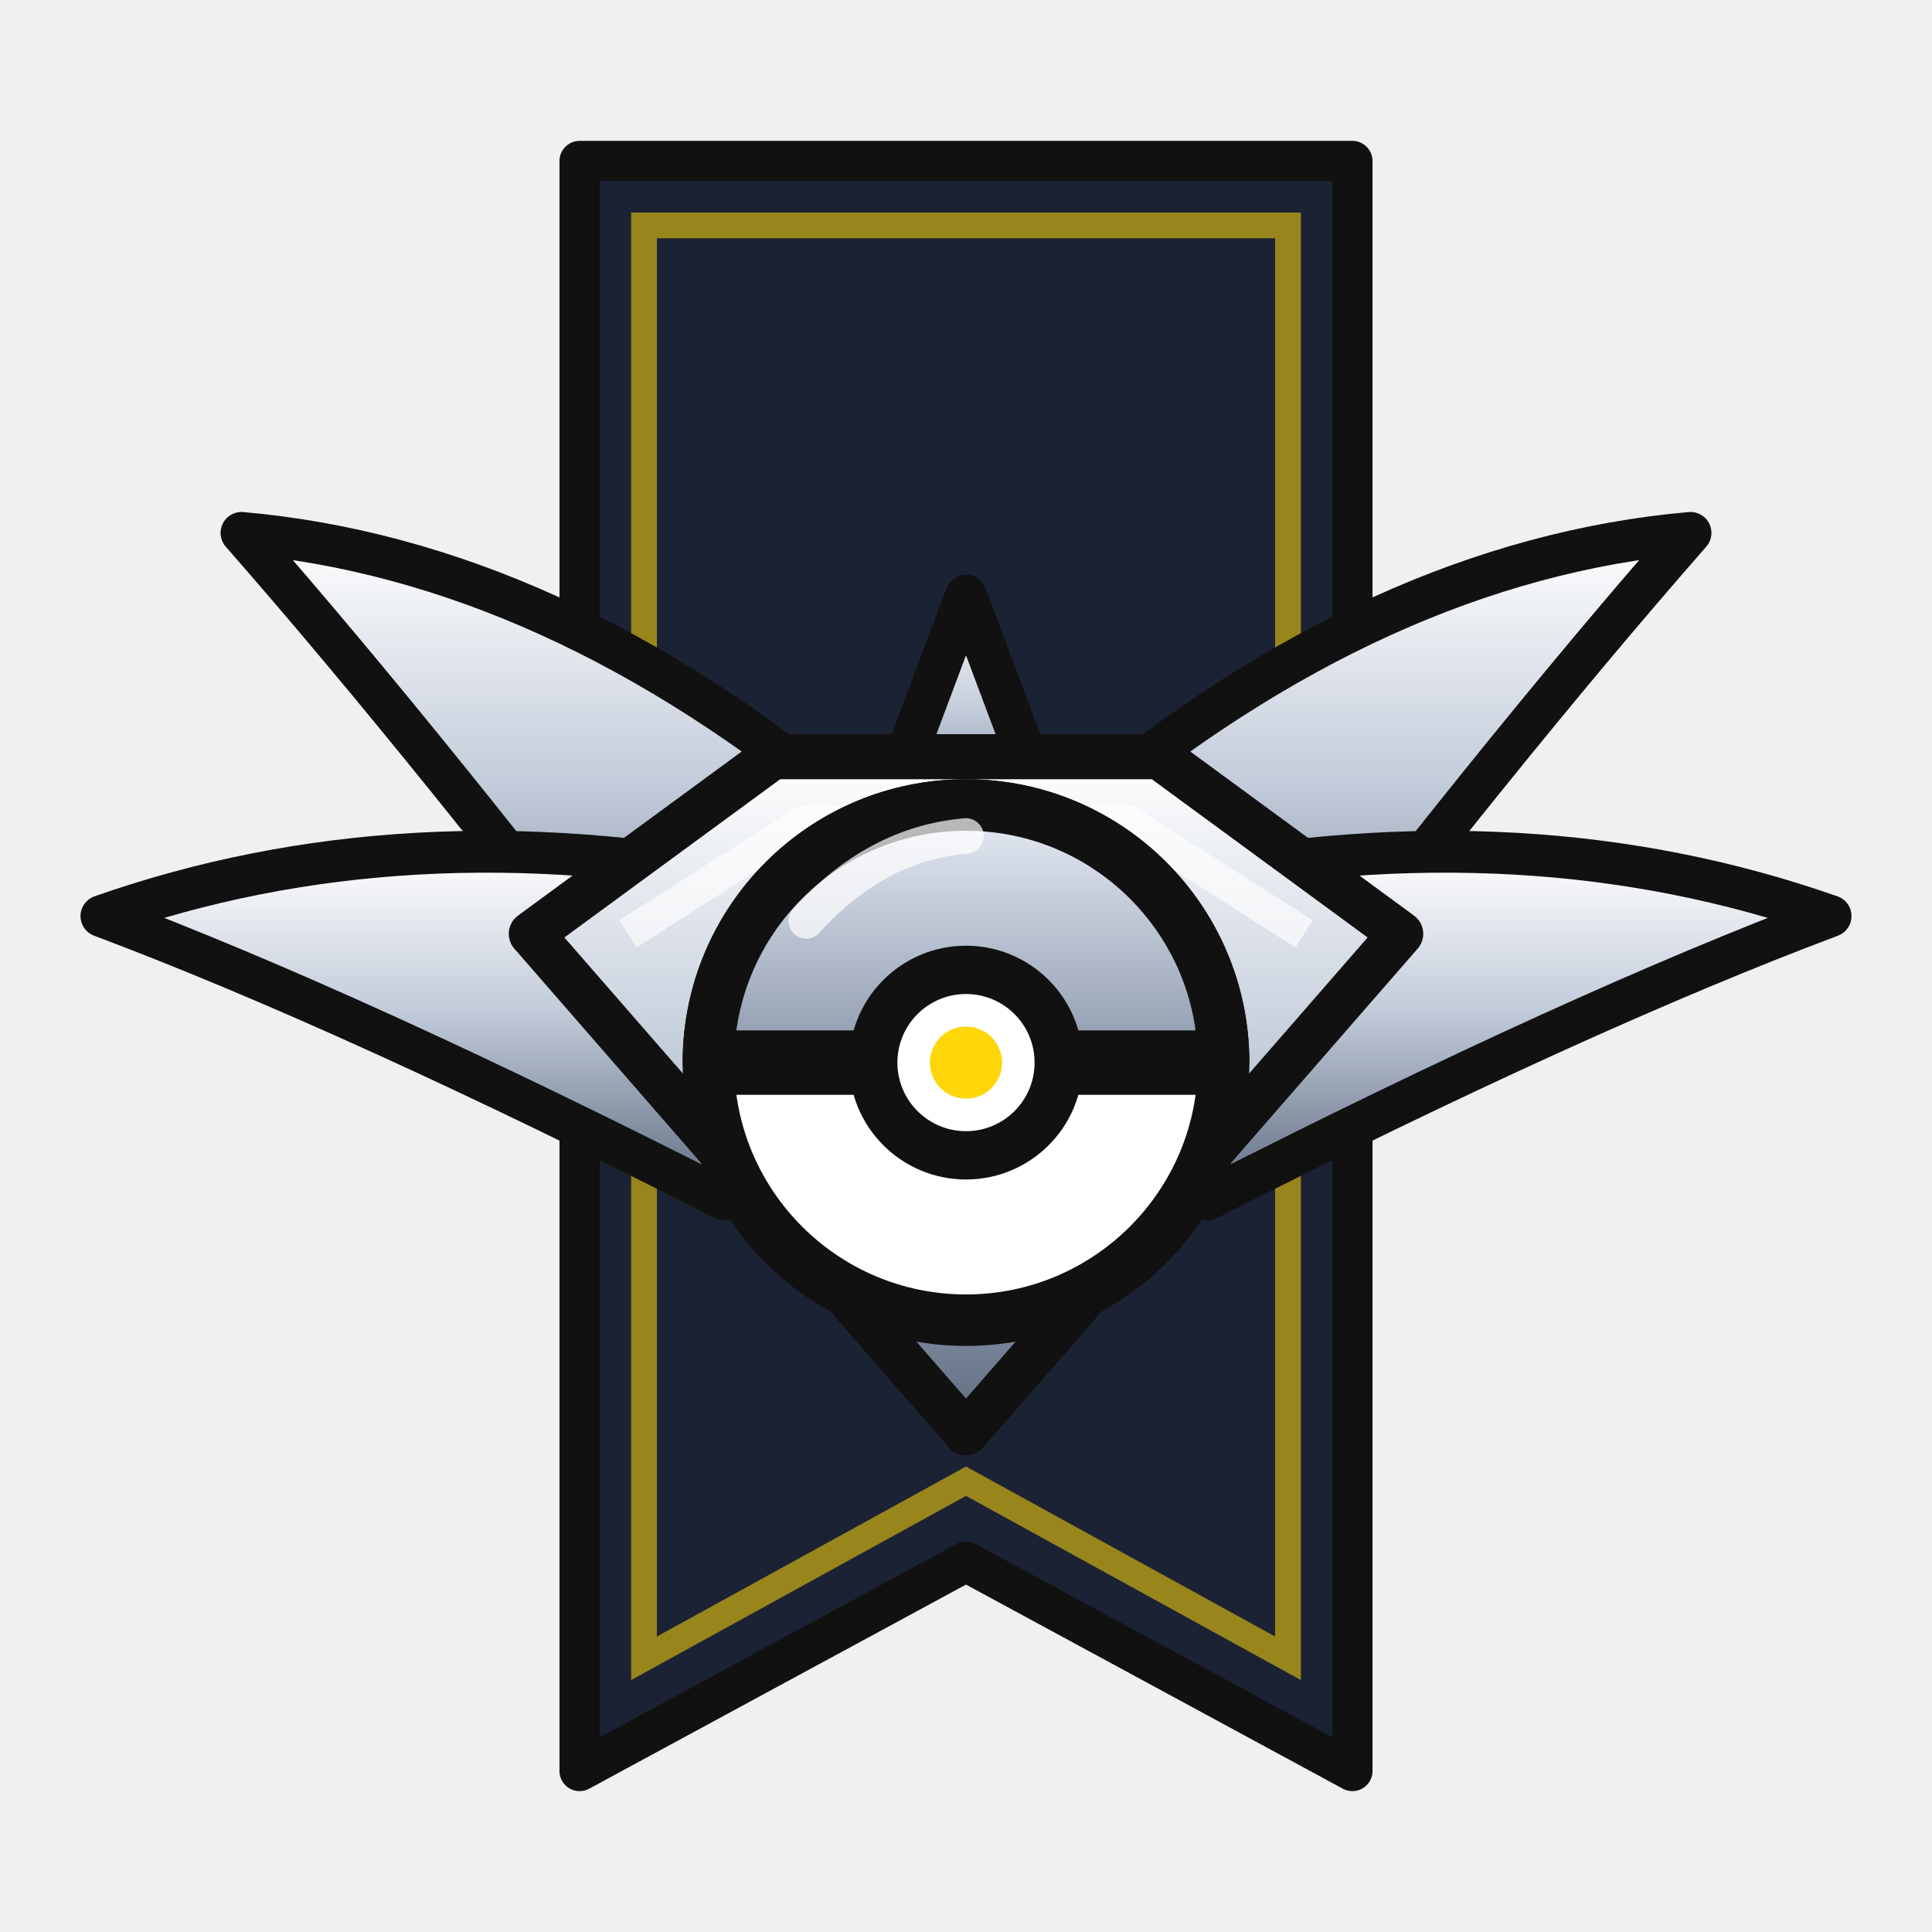
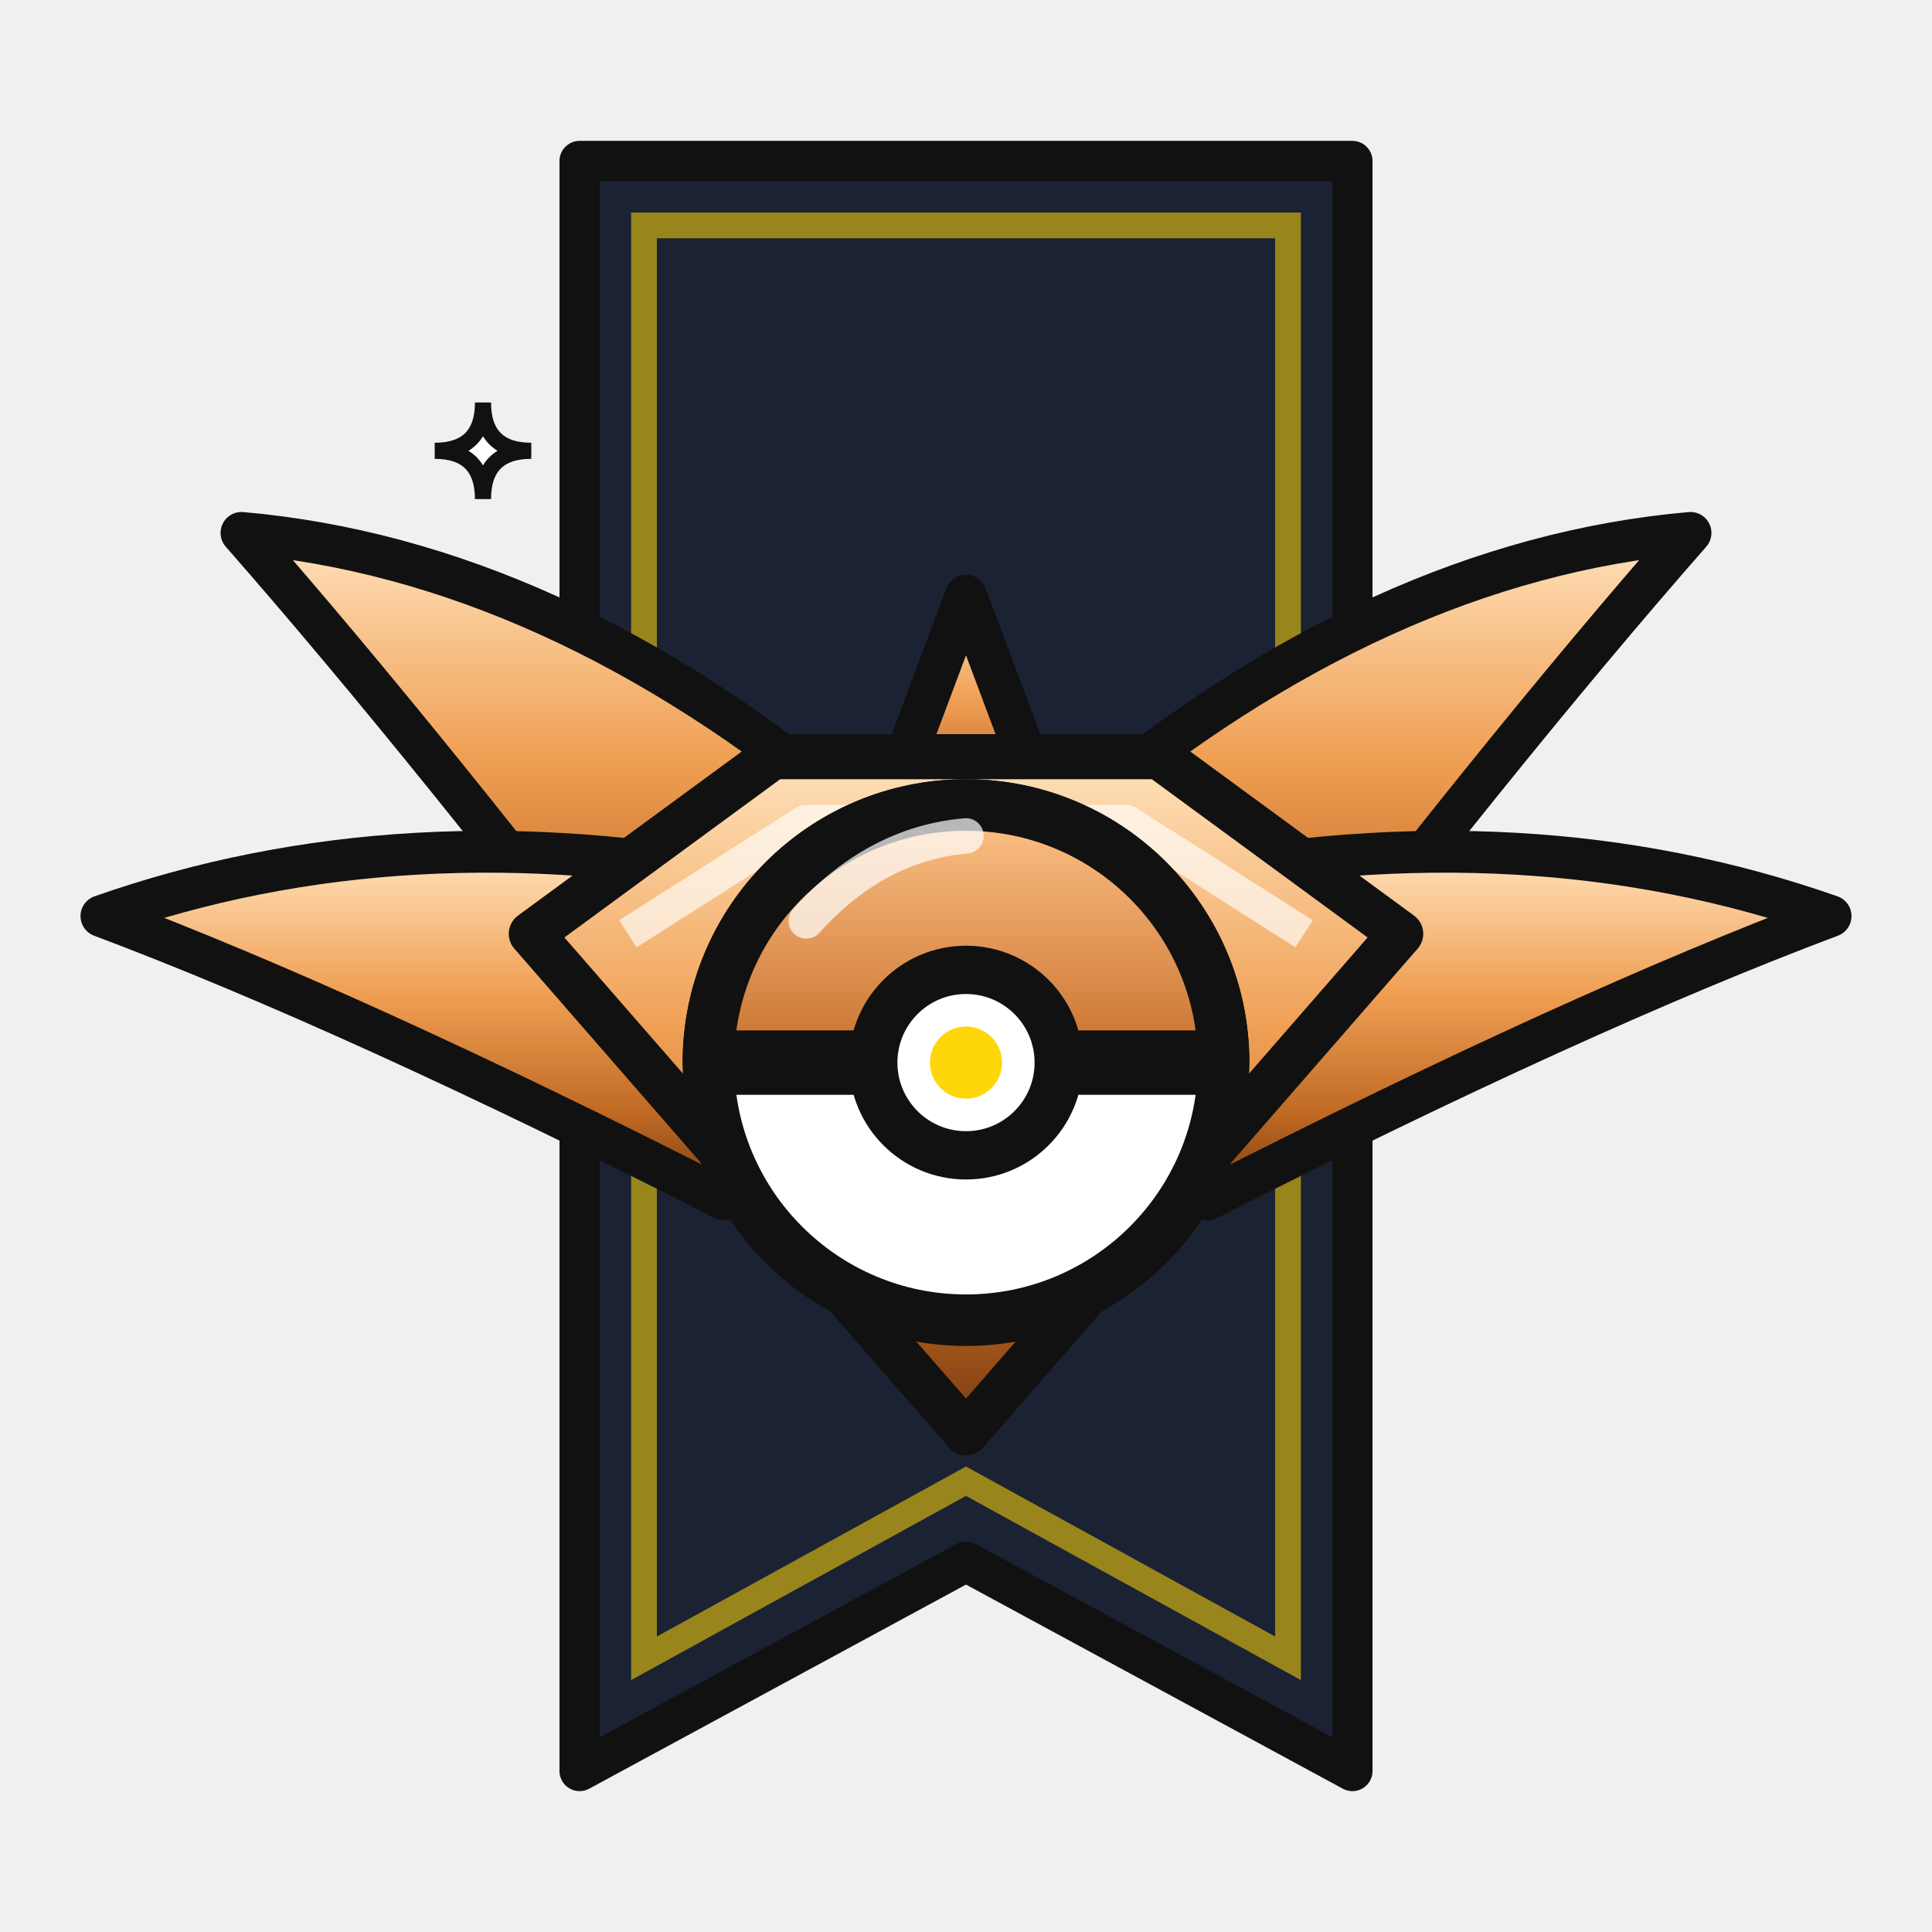
<svg xmlns="http://www.w3.org/2000/svg" viewBox="0 0 120 120" width="120" height="120">
  <defs>
    <linearGradient id="m2" x1="0" y1="0" x2="0" y2="1">
-       <stop offset="0" stop-color="#FFFFFF" />
-       <stop offset="0.45" stop-color="#C3CCDA" />
-       <stop offset="1" stop-color="#5E6B80" />
+       <stop offset="0" stop-color="#FFE2BC" />
+       <stop offset="0.4" stop-color="#F0A055" />
+       <stop offset="0.75" stop-color="#C06A24" />
+       <stop offset="1" stop-color="#7A3A0E" />
    </linearGradient>
    <linearGradient id="t2" x1="0" y1="0" x2="0" y2="1">
-       <stop offset="0" stop-color="#E8EDF5" />
-       <stop offset="1" stop-color="#8C98AC" />
+       <stop offset="0" stop-color="#FFC48A" />
+       <stop offset="1" stop-color="#C8702C" />
    </linearGradient>
  </defs>
  <path d="M36 10 H84 V110 L60 97 L36 110 Z" fill="#1B2233" stroke="#111111" stroke-width="2.5" stroke-linejoin="round" />
  <path d="M40 14 H80 V103 L60 92 L40 103 Z" fill="none" stroke="#FFD60A" stroke-opacity="0.55" stroke-width="1.6" />
  <path d="M54 53 L60 37 L66 53 Z" fill="url(#m2)" stroke="#111111" stroke-width="2.6" stroke-linejoin="round" />
  <path d="M52.9 50.3 Q34.3 34.8 15.0 33.1 Q27.1 46.9 42.9 67.7 Z" fill="url(#m2)" stroke="#111111" stroke-width="2.6" stroke-linejoin="round" />
  <path d="M67.1 50.3 Q85.7 34.8 105.0 33.1 Q92.9 46.9 77.1 67.7 Z" fill="url(#m2)" stroke="#111111" stroke-width="2.6" stroke-linejoin="round" />
  <path d="M47.1 54.6 Q25.1 50.3 6.3 56.9 Q22.0 62.8 45.0 74.5 Z" fill="url(#m2)" stroke="#111111" stroke-width="2.6" stroke-linejoin="round" />
  <path d="M72.9 54.6 Q94.9 50.3 113.7 56.9 Q98.0 62.8 75.0 74.5 Z" fill="url(#m2)" stroke="#111111" stroke-width="2.6" stroke-linejoin="round" />
  <path d="M53 78 L60 88 L67 78 Z" fill="url(#m2)" stroke="#111111" stroke-width="2.6" stroke-linejoin="round" />
  <path d="M33 58 L48 47 L72 47 L87 58 L60 89 Z" fill="url(#m2)" stroke="#111111" stroke-width="2.8" stroke-linejoin="round" />
  <path d="M39 58 L50 51 L70 51 L81 58" fill="none" stroke="#FFFFFF" stroke-opacity="0.65" stroke-width="2" stroke-linejoin="round" />
  <g>
    <circle cx="60" cy="66" r="16" fill="#FFFFFF" stroke="#111111" stroke-width="3.2" />
    <path d="M44 66 A16 16 0 0 1 76 66 Z" fill="url(#t2)" stroke="#111111" stroke-width="3.2" stroke-linejoin="round" />
    <path d="M45 66 H75" stroke="#111111" stroke-width="4" />
    <circle cx="60" cy="66" r="5.76" fill="#FFFFFF" stroke="#111111" stroke-width="3" />
    <circle cx="60" cy="66" r="2.24" fill="#FFD60A" />
    <path d="M50.08 57.2 Q54.4 52.4 60 51.92" fill="none" stroke="#FFFFFF" stroke-opacity="0.7" stroke-width="2.2" stroke-linecap="round" />
  </g>
+   <path d="M30 25 Q30 28 33 28 Q30 28 30 31 Q30 28 27 28 Q30 28 30 25 Z" fill="#FFFFFF" stroke="#111111" stroke-width="1" />
</svg>
